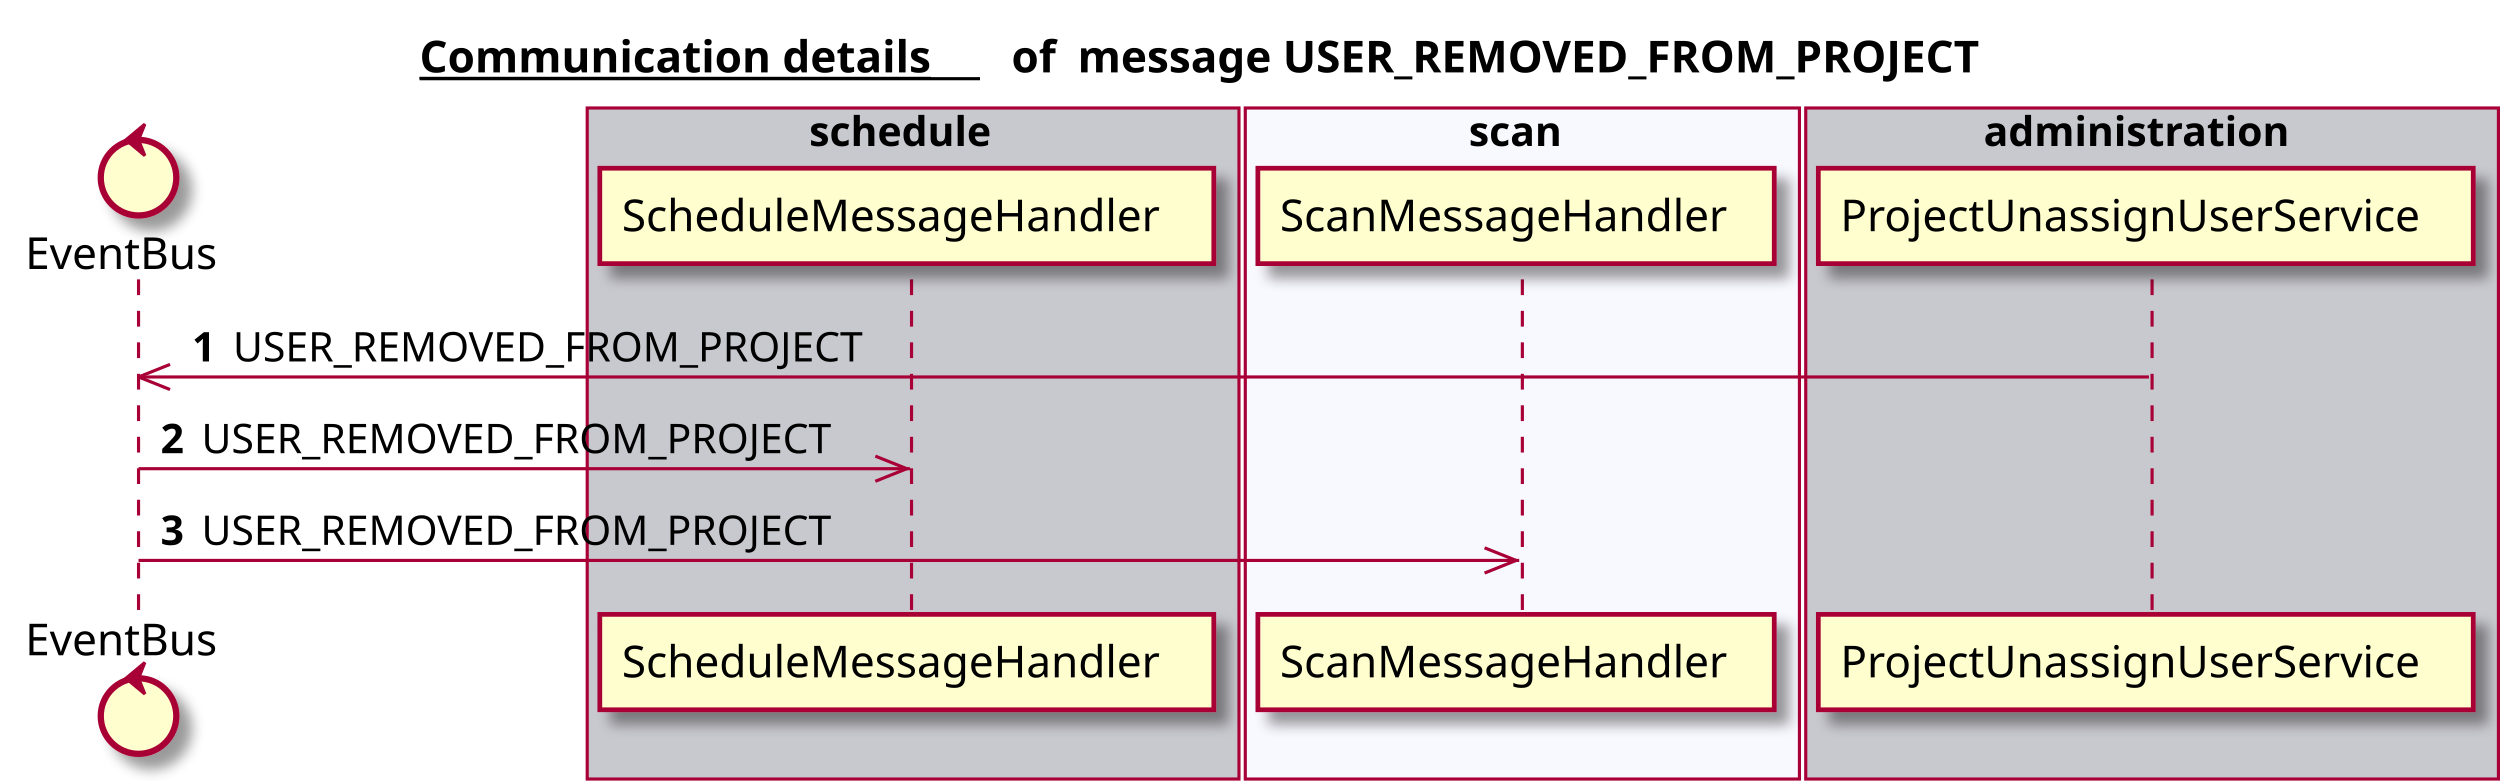
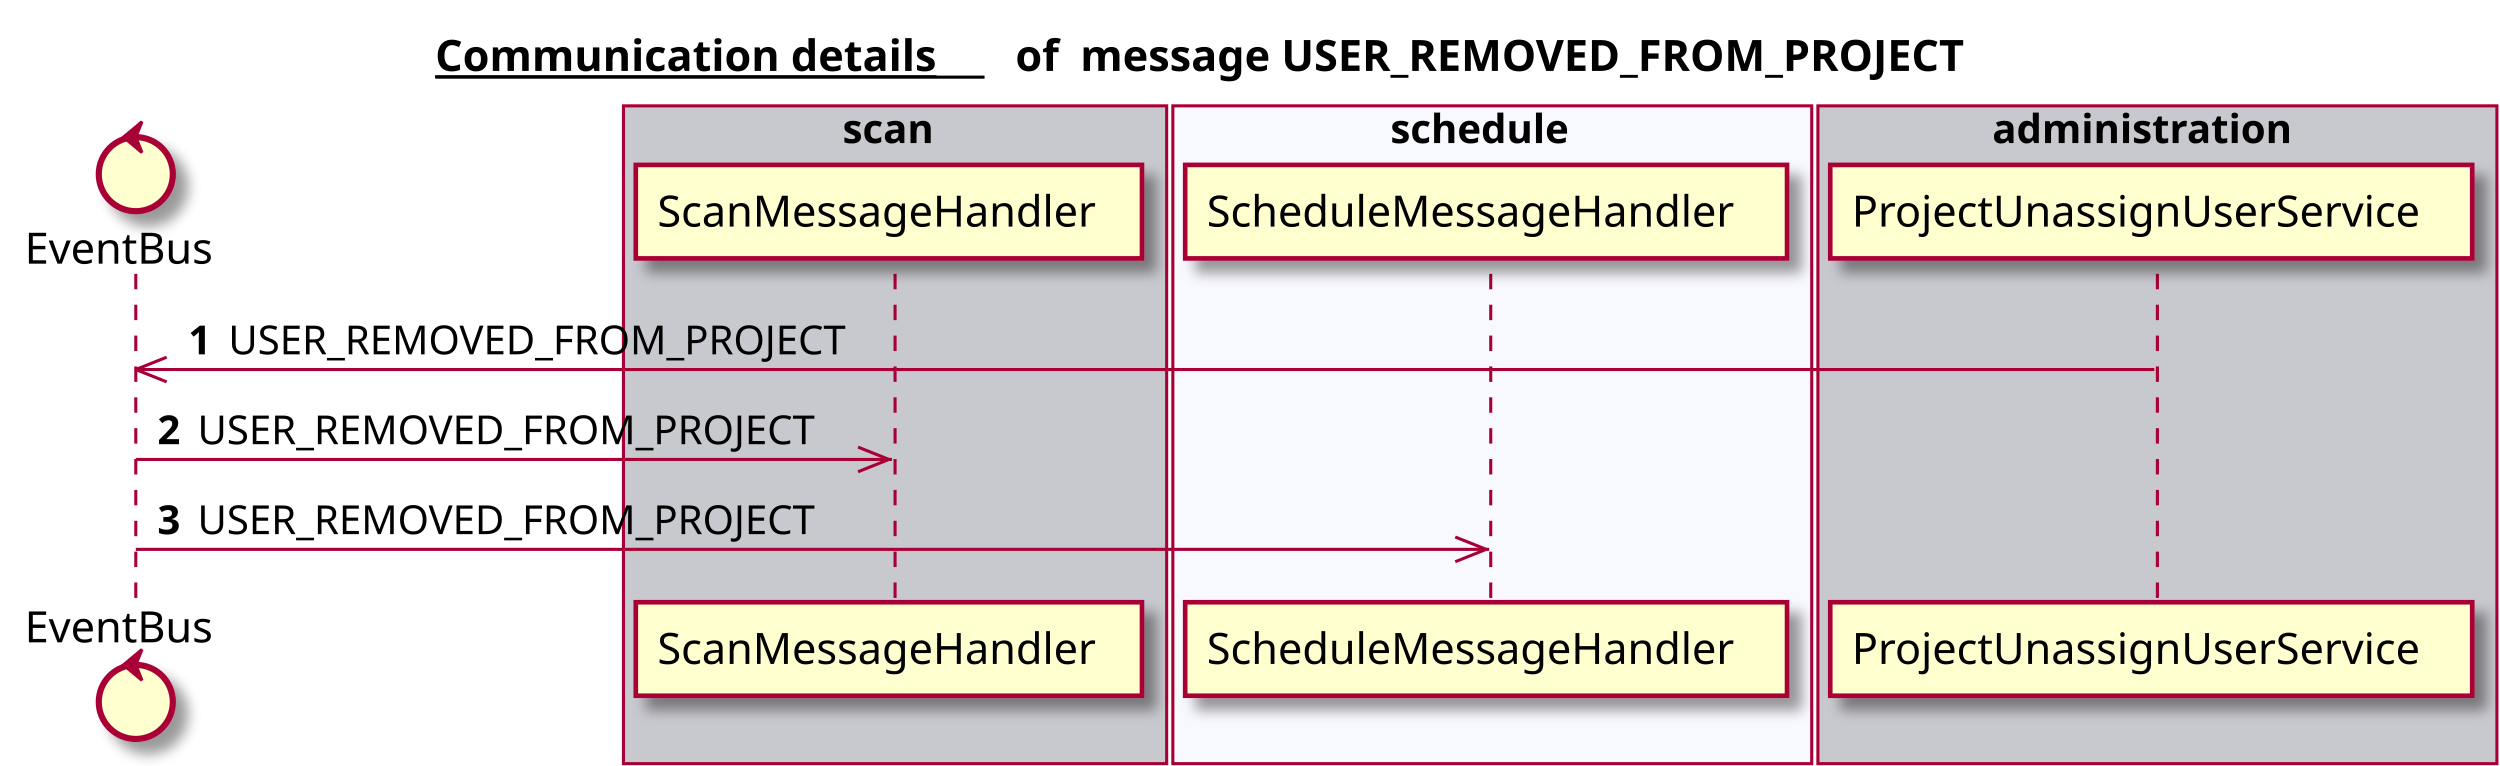
- <svg xmlns="http://www.w3.org/2000/svg" contentScriptType="application/ecmascript" contentStyleType="text/css" height="248px" preserveAspectRatio="none" style="width:794px;height:248px;" version="1.1" viewBox="0 0 794 248" width="794px" zoomAndPan="magnify">
+ <svg xmlns="http://www.w3.org/2000/svg" contentScriptType="application/ecmascript" contentStyleType="text/css" height="248px" preserveAspectRatio="none" style="width:810px;height:248px;" version="1.1" viewBox="0 0 810 248" width="810px" zoomAndPan="magnify">
  <defs>
-     <filter height="300%" id="fasl5qh" width="300%" x="-1" y="-1">
+     <filter height="300%" id="f1svhuk" width="300%" x="-1" y="-1">
      <feGaussianBlur result="blurOut" stdDeviation="2.0" />
      <feColorMatrix in="blurOut" result="blurOut2" type="matrix" values="0 0 0 0 0 0 0 0 0 0 0 0 0 0 0 0 0 0 .4 0" />
      <feOffset dx="4.0" dy="4.0" in="blurOut2" result="blurOut3" />
      <feBlend in="SourceGraphic" in2="blurOut3" mode="normal" />
    </filter>
  </defs>
  <g>
-     <text fill="#000000" font-family="sans-serif" font-size="14" font-weight="bold" lengthAdjust="spacingAndGlyphs" text-decoration="underline" textLength="178" x="133.25" y="22.995">Communication details</text>
-     <line style="stroke: #000000; stroke-width: 1.0;" x1="133.25" x2="311.25" y1="24.995" y2="24.995" />
-     <text fill="#000000" font-family="sans-serif" font-size="14" font-weight="bold" lengthAdjust="spacingAndGlyphs" textLength="16" x="321.25" y="22.995">of</text>
-     <text fill="#000000" font-family="sans-serif" font-size="14" font-weight="bold" lengthAdjust="spacingAndGlyphs" textLength="322" x="342.25" y="22.995">message USER_REMOVED_FROM_PROJECT</text>
-     <rect fill="#C8C8CF" height="213.125" style="stroke: #A80036; stroke-width: 1.0;" width="207" x="186.5" y="34.297" />
-     <text fill="#000000" font-family="sans-serif" font-size="13" font-weight="bold" lengthAdjust="spacingAndGlyphs" textLength="66" x="257" y="46.364">schedule</text>
-     <rect fill="#F8F8FF" height="213.125" style="stroke: #A80036; stroke-width: 1.0;" width="176" x="395.5" y="34.297" />
-     <text fill="#000000" font-family="sans-serif" font-size="13" font-weight="bold" lengthAdjust="spacingAndGlyphs" textLength="34" x="466.5" y="46.364">scan</text>
-     <rect fill="#C8C8CF" height="213.125" style="stroke: #A80036; stroke-width: 1.0;" width="220" x="573.5" y="34.297" />
-     <text fill="#000000" font-family="sans-serif" font-size="13" font-weight="bold" lengthAdjust="spacingAndGlyphs" textLength="107" x="630" y="46.364">administration</text>
+     <text fill="#000000" font-family="sans-serif" font-size="14" font-weight="bold" lengthAdjust="spacingAndGlyphs" text-decoration="underline" textLength="178" x="141" y="22.995">Communication details</text>
+     <line style="stroke: #000000; stroke-width: 1.0;" x1="141" x2="319" y1="24.995" y2="24.995" />
+     <text fill="#000000" font-family="sans-serif" font-size="14" font-weight="bold" lengthAdjust="spacingAndGlyphs" textLength="16" x="329" y="22.995">of</text>
+     <text fill="#000000" font-family="sans-serif" font-size="14" font-weight="bold" lengthAdjust="spacingAndGlyphs" textLength="322" x="350" y="22.995">message USER_REMOVED_FROM_PROJECT</text>
+     <rect fill="#C8C8CF" height="213.125" style="stroke: #A80036; stroke-width: 1.0;" width="176" x="202" y="34.297" />
+     <text fill="#000000" font-family="sans-serif" font-size="13" font-weight="bold" lengthAdjust="spacingAndGlyphs" textLength="34" x="273" y="46.364">scan</text>
+     <rect fill="#F8F8FF" height="213.125" style="stroke: #A80036; stroke-width: 1.0;" width="207" x="380" y="34.297" />
+     <text fill="#000000" font-family="sans-serif" font-size="13" font-weight="bold" lengthAdjust="spacingAndGlyphs" textLength="66" x="450.5" y="46.364">schedule</text>
+     <rect fill="#C8C8CF" height="213.125" style="stroke: #A80036; stroke-width: 1.0;" width="220" x="589" y="34.297" />
+     <text fill="#000000" font-family="sans-serif" font-size="13" font-weight="bold" lengthAdjust="spacingAndGlyphs" textLength="107" x="645.5" y="46.364">administration</text>
    <line style="stroke: #A80036; stroke-width: 1.0; stroke-dasharray: 5.0,5.0;" x1="44" x2="44" y1="88.727" y2="196.125" />
-     <line style="stroke: #A80036; stroke-width: 1.0; stroke-dasharray: 5.0,5.0;" x1="289.5" x2="289.5" y1="88.727" y2="196.125" />
-     <line style="stroke: #A80036; stroke-width: 1.0; stroke-dasharray: 5.0,5.0;" x1="483.5" x2="483.5" y1="88.727" y2="196.125" />
-     <line style="stroke: #A80036; stroke-width: 1.0; stroke-dasharray: 5.0,5.0;" x1="683.5" x2="683.5" y1="88.727" y2="196.125" />
+     <line style="stroke: #A80036; stroke-width: 1.0; stroke-dasharray: 5.0,5.0;" x1="290" x2="290" y1="88.727" y2="196.125" />
+     <line style="stroke: #A80036; stroke-width: 1.0; stroke-dasharray: 5.0,5.0;" x1="483" x2="483" y1="88.727" y2="196.125" />
+     <line style="stroke: #A80036; stroke-width: 1.0; stroke-dasharray: 5.0,5.0;" x1="699" x2="699" y1="88.727" y2="196.125" />
    <text fill="#000000" font-family="sans-serif" font-size="14" lengthAdjust="spacingAndGlyphs" textLength="66" x="8" y="85.425">EventBus</text>
-     <ellipse cx="44" cy="56.43" fill="#FEFECE" filter="url(#fasl5qh)" rx="12" ry="12" style="stroke: #A80036; stroke-width: 2.0;" />
+     <ellipse cx="44" cy="56.43" fill="#FEFECE" filter="url(#f1svhuk)" rx="12" ry="12" style="stroke: #A80036; stroke-width: 2.0;" />
    <polygon fill="#A80036" points="40,44.43,46,39.43,44,44.43,46,49.43,40,44.43" style="stroke: #A80036; stroke-width: 1.0;" />
    <text fill="#000000" font-family="sans-serif" font-size="14" lengthAdjust="spacingAndGlyphs" textLength="66" x="8" y="208.12">EventBus</text>
-     <ellipse cx="44" cy="227.422" fill="#FEFECE" filter="url(#fasl5qh)" rx="12" ry="12" style="stroke: #A80036; stroke-width: 2.0;" />
+     <ellipse cx="44" cy="227.422" fill="#FEFECE" filter="url(#f1svhuk)" rx="12" ry="12" style="stroke: #A80036; stroke-width: 2.0;" />
    <polygon fill="#A80036" points="40,215.422,46,210.422,44,215.422,46,220.422,40,215.422" style="stroke: #A80036; stroke-width: 1.0;" />
-     <rect fill="#FEFECE" filter="url(#fasl5qh)" height="30.297" style="stroke: #A80036; stroke-width: 1.5;" width="195" x="190.5" y="53.43" />
-     <text fill="#000000" font-family="sans-serif" font-size="14" lengthAdjust="spacingAndGlyphs" textLength="181" x="197.5" y="73.425">ScheduleMessageHandler</text>
-     <rect fill="#FEFECE" filter="url(#fasl5qh)" height="30.297" style="stroke: #A80036; stroke-width: 1.5;" width="195" x="190.5" y="195.125" />
-     <text fill="#000000" font-family="sans-serif" font-size="14" lengthAdjust="spacingAndGlyphs" textLength="181" x="197.5" y="215.12">ScheduleMessageHandler</text>
-     <rect fill="#FEFECE" filter="url(#fasl5qh)" height="30.297" style="stroke: #A80036; stroke-width: 1.5;" width="164" x="399.5" y="53.43" />
-     <text fill="#000000" font-family="sans-serif" font-size="14" lengthAdjust="spacingAndGlyphs" textLength="150" x="406.5" y="73.425">ScanMessageHandler</text>
-     <rect fill="#FEFECE" filter="url(#fasl5qh)" height="30.297" style="stroke: #A80036; stroke-width: 1.5;" width="164" x="399.5" y="195.125" />
-     <text fill="#000000" font-family="sans-serif" font-size="14" lengthAdjust="spacingAndGlyphs" textLength="150" x="406.5" y="215.12">ScanMessageHandler</text>
-     <rect fill="#FEFECE" filter="url(#fasl5qh)" height="30.297" style="stroke: #A80036; stroke-width: 1.5;" width="208" x="577.5" y="53.43" />
-     <text fill="#000000" font-family="sans-serif" font-size="14" lengthAdjust="spacingAndGlyphs" textLength="194" x="584.5" y="73.425">ProjectUnassignUserService</text>
-     <rect fill="#FEFECE" filter="url(#fasl5qh)" height="30.297" style="stroke: #A80036; stroke-width: 1.5;" width="208" x="577.5" y="195.125" />
-     <text fill="#000000" font-family="sans-serif" font-size="14" lengthAdjust="spacingAndGlyphs" textLength="194" x="584.5" y="215.12">ProjectUnassignUserService</text>
+     <rect fill="#FEFECE" filter="url(#f1svhuk)" height="30.297" style="stroke: #A80036; stroke-width: 1.5;" width="164" x="206" y="53.43" />
+     <text fill="#000000" font-family="sans-serif" font-size="14" lengthAdjust="spacingAndGlyphs" textLength="150" x="213" y="73.425">ScanMessageHandler</text>
+     <rect fill="#FEFECE" filter="url(#f1svhuk)" height="30.297" style="stroke: #A80036; stroke-width: 1.5;" width="164" x="206" y="195.125" />
+     <text fill="#000000" font-family="sans-serif" font-size="14" lengthAdjust="spacingAndGlyphs" textLength="150" x="213" y="215.12">ScanMessageHandler</text>
+     <rect fill="#FEFECE" filter="url(#f1svhuk)" height="30.297" style="stroke: #A80036; stroke-width: 1.5;" width="195" x="384" y="53.43" />
+     <text fill="#000000" font-family="sans-serif" font-size="14" lengthAdjust="spacingAndGlyphs" textLength="181" x="391" y="73.425">ScheduleMessageHandler</text>
+     <rect fill="#FEFECE" filter="url(#f1svhuk)" height="30.297" style="stroke: #A80036; stroke-width: 1.5;" width="195" x="384" y="195.125" />
+     <text fill="#000000" font-family="sans-serif" font-size="14" lengthAdjust="spacingAndGlyphs" textLength="181" x="391" y="215.12">ScheduleMessageHandler</text>
+     <rect fill="#FEFECE" filter="url(#f1svhuk)" height="30.297" style="stroke: #A80036; stroke-width: 1.5;" width="208" x="593" y="53.43" />
+     <text fill="#000000" font-family="sans-serif" font-size="14" lengthAdjust="spacingAndGlyphs" textLength="194" x="600" y="73.425">ProjectUnassignUserService</text>
+     <rect fill="#FEFECE" filter="url(#f1svhuk)" height="30.297" style="stroke: #A80036; stroke-width: 1.5;" width="208" x="593" y="195.125" />
+     <text fill="#000000" font-family="sans-serif" font-size="14" lengthAdjust="spacingAndGlyphs" textLength="194" x="600" y="215.12">ProjectUnassignUserService</text>
    <line style="stroke: #A80036; stroke-width: 1.0;" x1="44" x2="54" y1="119.727" y2="115.727" />
    <line style="stroke: #A80036; stroke-width: 1.0;" x1="44" x2="54" y1="119.727" y2="123.727" />
-     <line style="stroke: #A80036; stroke-width: 1.0;" x1="44" x2="682.5" y1="119.727" y2="119.727" />
+     <line style="stroke: #A80036; stroke-width: 1.0;" x1="44" x2="698" y1="119.727" y2="119.727" />
    <text fill="#000000" font-family="sans-serif" font-size="13" font-weight="bold" lengthAdjust="spacingAndGlyphs" textLength="9" x="61" y="114.793">1</text>
    <text fill="#000000" font-family="sans-serif" font-size="13" lengthAdjust="spacingAndGlyphs" textLength="209" x="74" y="114.793">USER_REMOVED_FROM_PROJECT</text>
    <line style="stroke: #A80036; stroke-width: 1.0;" x1="288" x2="278" y1="148.859" y2="144.859" />
    <line style="stroke: #A80036; stroke-width: 1.0;" x1="288" x2="278" y1="148.859" y2="152.859" />
    <line style="stroke: #A80036; stroke-width: 1.0;" x1="44" x2="289" y1="148.859" y2="148.859" />
    <text fill="#000000" font-family="sans-serif" font-size="13" font-weight="bold" lengthAdjust="spacingAndGlyphs" textLength="9" x="51" y="143.926">2</text>
    <text fill="#000000" font-family="sans-serif" font-size="13" lengthAdjust="spacingAndGlyphs" textLength="209" x="64" y="143.926">USER_REMOVED_FROM_PROJECT</text>
    <line style="stroke: #A80036; stroke-width: 1.0;" x1="481.5" x2="471.5" y1="177.992" y2="173.992" />
    <line style="stroke: #A80036; stroke-width: 1.0;" x1="481.5" x2="471.5" y1="177.992" y2="181.992" />
    <line style="stroke: #A80036; stroke-width: 1.0;" x1="44" x2="482.5" y1="177.992" y2="177.992" />
    <text fill="#000000" font-family="sans-serif" font-size="13" font-weight="bold" lengthAdjust="spacingAndGlyphs" textLength="9" x="51" y="173.059">3</text>
    <text fill="#000000" font-family="sans-serif" font-size="13" lengthAdjust="spacingAndGlyphs" textLength="209" x="64" y="173.059">USER_REMOVED_FROM_PROJECT</text>
  </g>
</svg>
